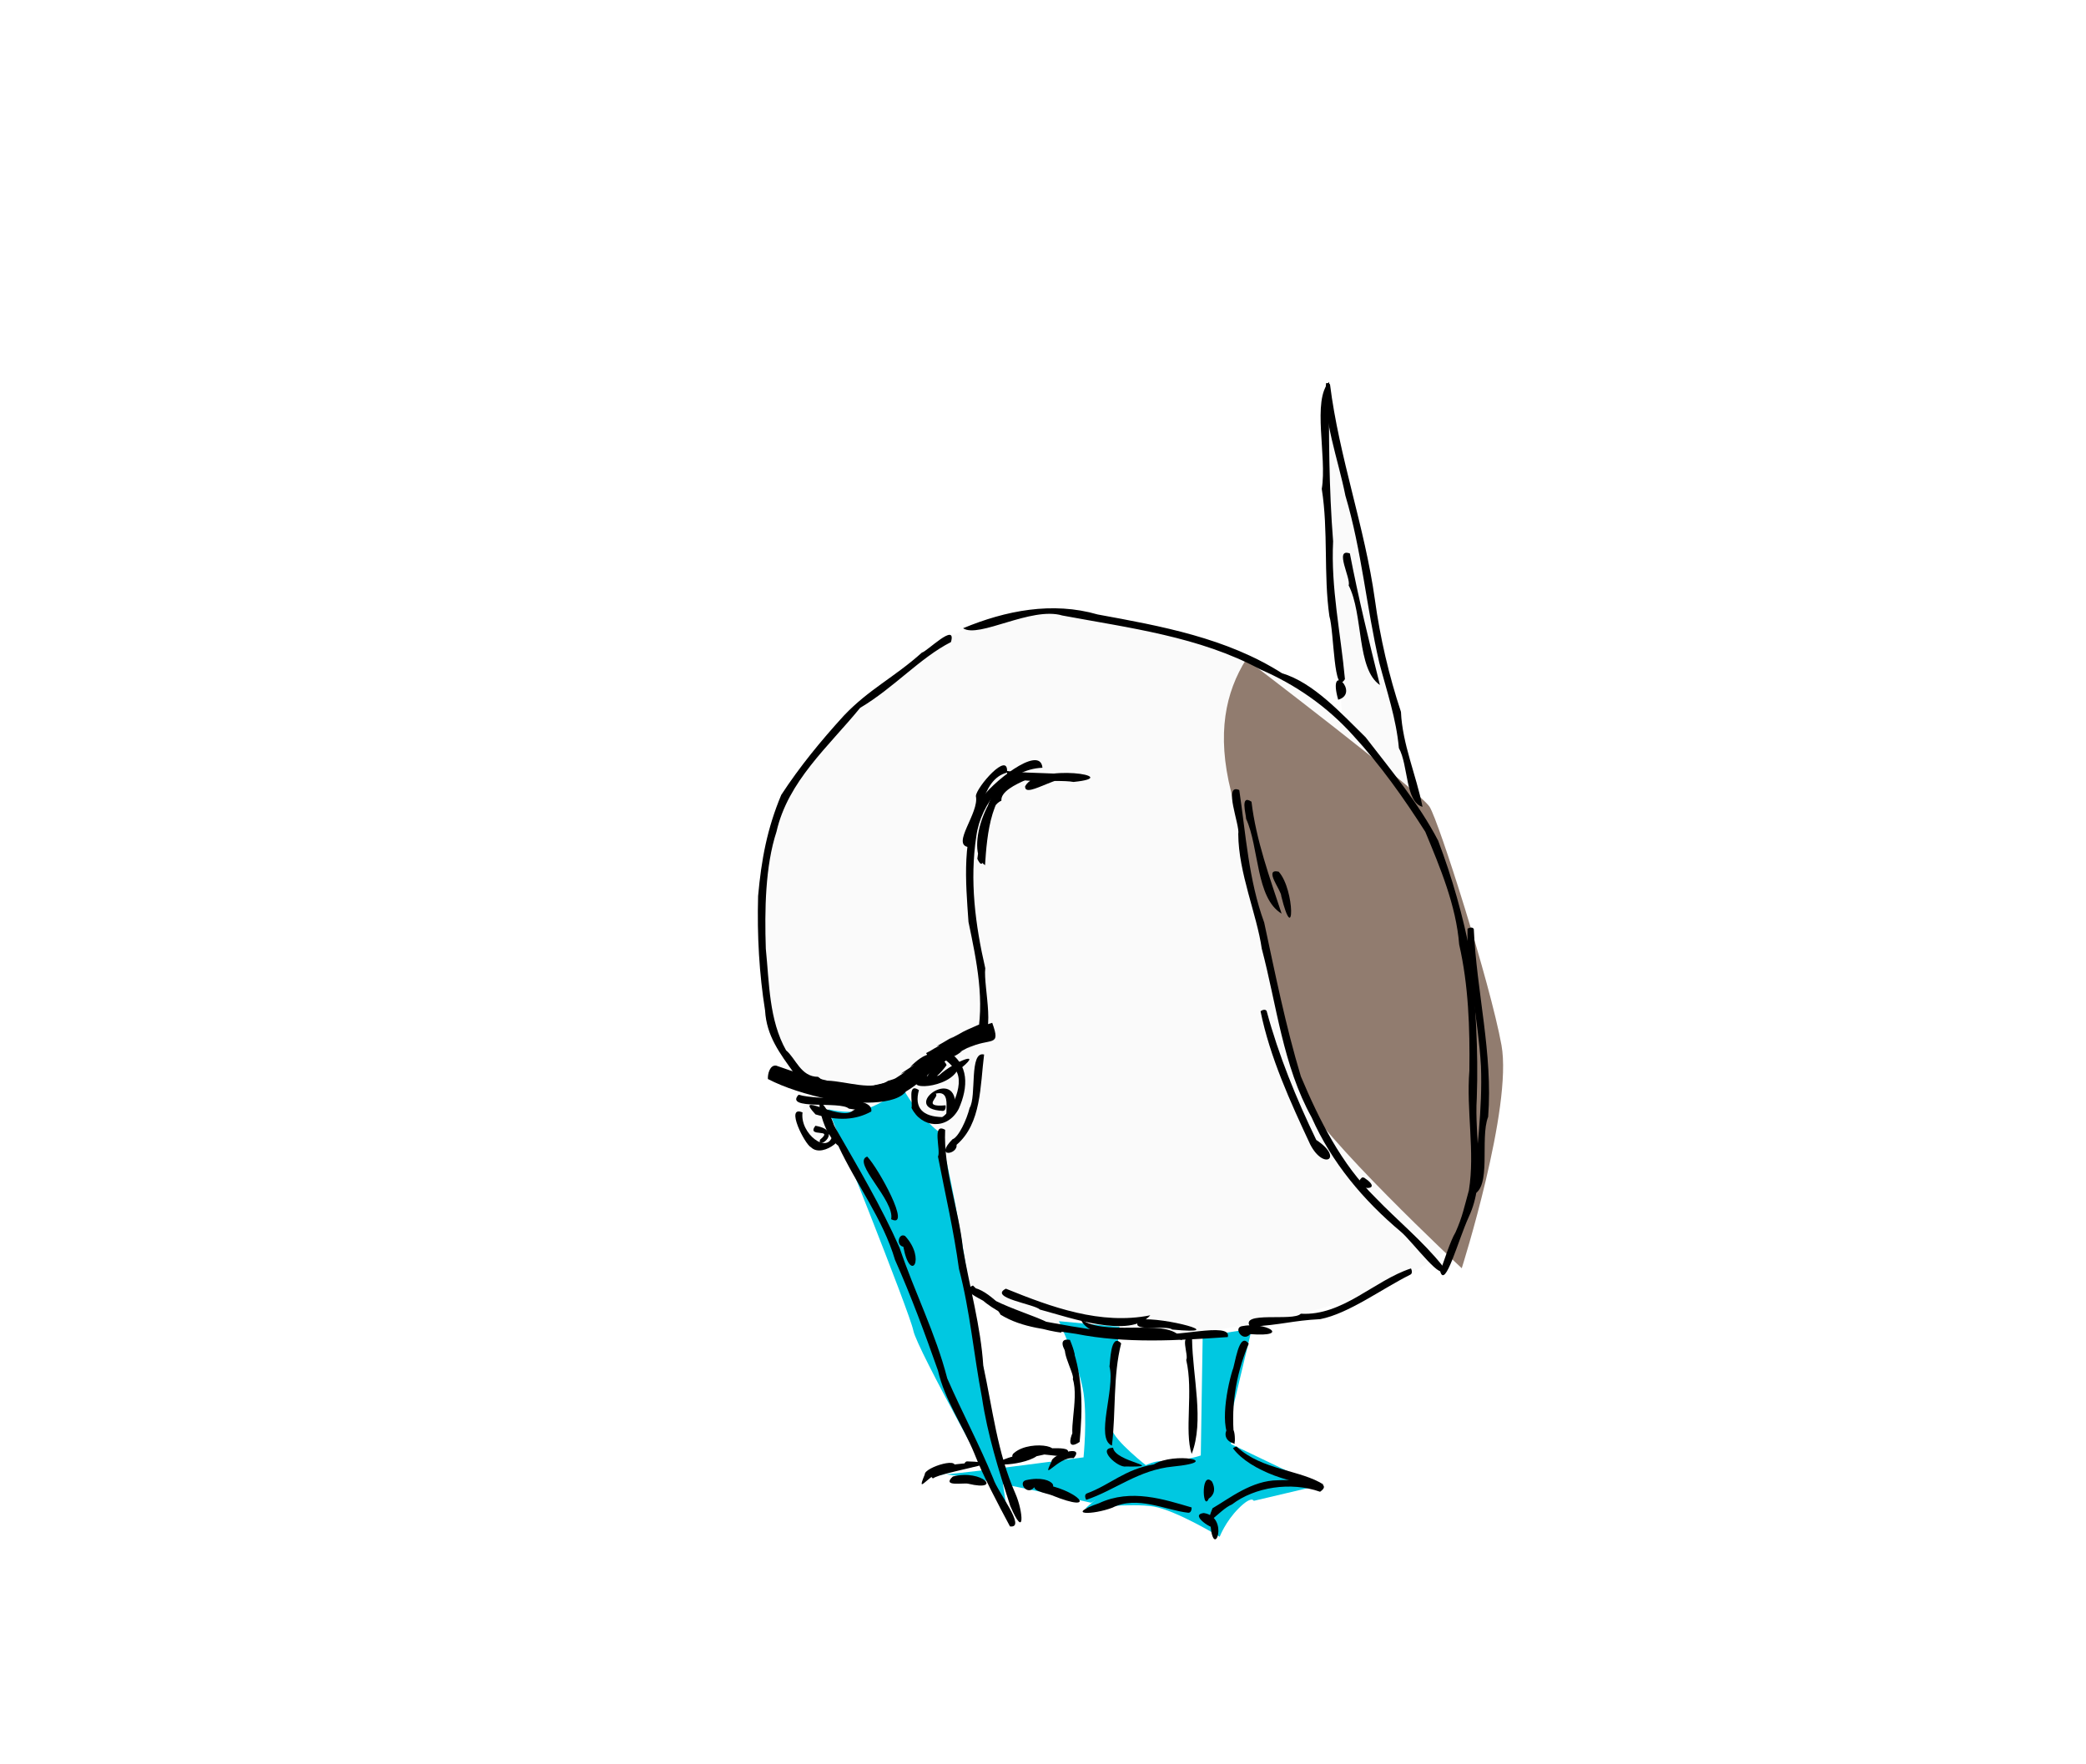
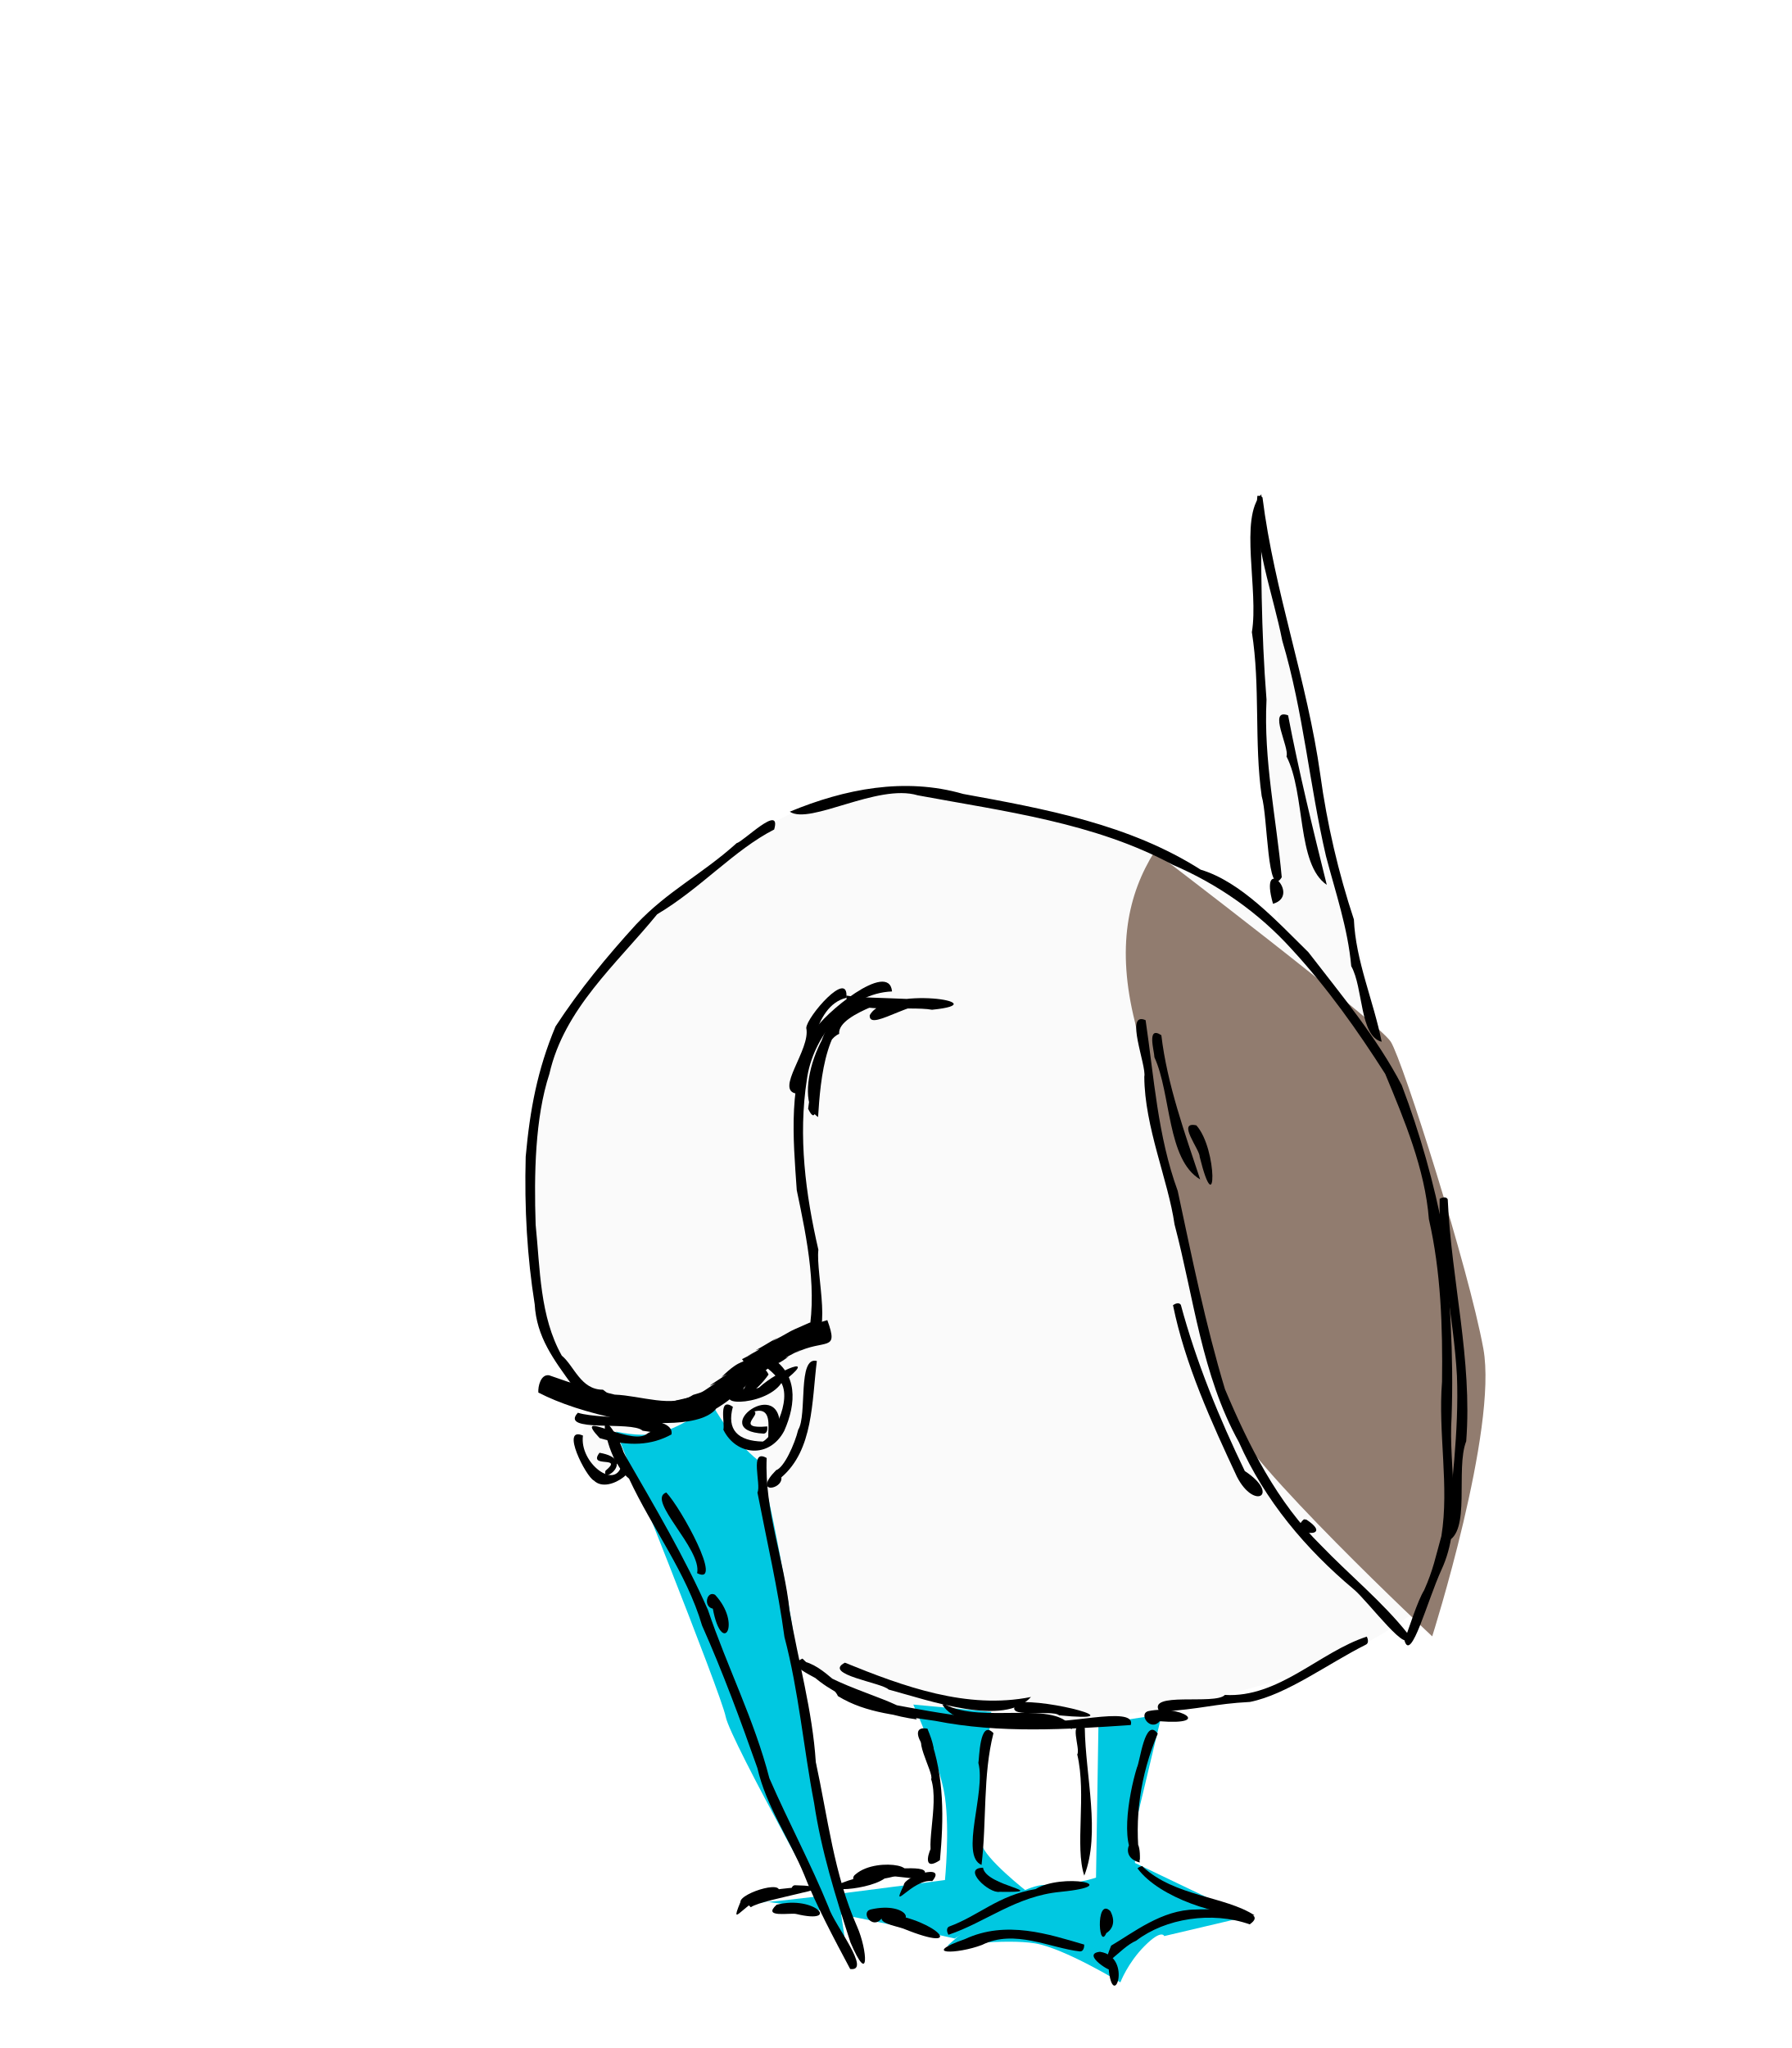
- <svg xmlns="http://www.w3.org/2000/svg" width="840" height="710" viewBox="0 0 222.25 187.854">
+ <svg xmlns="http://www.w3.org/2000/svg" width="560" height="640" viewBox="0 0 148.167 169.333">
  <g>
-     <path d="M154.143 133.218c-8.671 6.415-20.39 7.955-32.084 9.533-10.112-.034-15.433-4.06-22.087-6.975l-10.695-14.647c-4.925 1.215-4.442-1.355-3.255-4.418-1.166-3.819-2.662-3.354-3.685-7.216-2.155-8.142-4.062-19.939 7.405-32.772 7.867-7.493 15.536-12.401 22.785-11.858 12.805 1.734 23.227 5.321 30.456 11.393l-1.86-34.41 10.695 45.337z" fill="#fafafa" fill-rule="evenodd" />
-     <path d="M119.273 141.362s-1.008 9.671-.806 10.88c.201 1.209 3.828 4.03 3.828 4.03l-6.044 3.828s-15.313-3.426-16.32-3.023c-1.008.403 15.514-1.813 15.514-1.813s.403-4.03 0-6.85c-.403-2.82-2.62-7.656-2.62-7.656z" fill="#00c8e1" fill-rule="evenodd" />
-     <path d="M88.245 118.192s8.664 21.558 9.067 23.573c.402 2.015 9.47 18.133 9.872 18.939.403.806-4.03-24.177-4.433-26.797-.215-1.4-1.576-9.668-2.724-13.317-2.022-1.58-3.857-4.447-3.723-4.614-3.685 2.368-4.875 2.855-8.059 2.216zM133.376 141.563l-2.216 9.269v3.022l9.268 4.432-6.85 1.612s-.202-.604-1.612.806c-1.41 1.41-2.015 3.022-2.015 3.022s-4.634-2.82-7.052-3.223c-2.417-.403-7.253.201-7.253.201s5.44-5.037 8.06-5.037c2.619 0 4.23-.604 4.23-.604l.202-12.694z" fill="#00c8e1" fill-rule="evenodd" />
-     <path d="M131.16 84.343s6.246 28.61 7.656 32.439c1.41 3.828 16.924 18.334 16.924 18.334s5.44-17.126 4.232-23.774c-1.21-6.65-6.65-23.775-7.657-25.387-1.007-1.612-19.543-15.715-19.543-15.715-2.2 3.514-3.164 7.91-1.612 14.103z" fill="#917c6f" fill-rule="evenodd" />
+     <path d="M116.849 133.399c-8.672 6.415-20.39 7.954-32.084 9.532-10.112-.034-15.434-4.06-22.087-6.975L51.983 121.31c-4.925 1.216-4.442-1.354-3.255-4.417-1.166-3.82-2.663-3.354-3.685-7.217-2.156-8.142-4.062-19.939 7.405-32.772 7.867-7.492 15.535-12.4 22.784-11.857 12.806 1.734 23.228 5.32 30.457 11.392l-1.86-34.409 10.695 45.336z" fill="#fafafa" fill-rule="evenodd" />
+     <path d="M81.979 141.543s-1.008 9.67-.806 10.88c.201 1.208 3.828 4.029 3.828 4.029l-6.045 3.828s-15.312-3.425-16.32-3.022c-1.007.403 15.514-1.813 15.514-1.813s.403-4.03 0-6.85c-.402-2.821-2.619-7.657-2.619-7.657z" fill="#00c8e1" fill-rule="evenodd" />
+     <path d="M50.95 118.372s8.664 21.559 9.067 23.573c.403 2.015 9.47 18.134 9.873 18.94.403.805-4.03-24.178-4.433-26.797-.215-1.4-1.577-9.669-2.724-13.318-2.022-1.58-3.857-4.446-3.723-4.614-3.686 2.368-4.875 2.855-8.06 2.216zM96.082 141.744l-2.216 9.268v3.022l9.268 4.433-6.85 1.612s-.202-.605-1.612.806c-1.41 1.41-2.015 3.022-2.015 3.022s-4.634-2.821-7.052-3.224c-2.418-.403-7.253.202-7.253.202s5.44-5.037 8.06-5.037c2.618 0 4.23-.605 4.23-.605l.202-12.693z" fill="#00c8e1" fill-rule="evenodd" />
+     <path d="M93.866 84.524s6.246 28.61 7.656 32.438c1.41 3.828 16.924 18.335 16.924 18.335s5.44-17.126 4.231-23.775c-1.209-6.649-6.648-23.774-7.656-25.386-1.007-1.612-19.543-15.716-19.543-15.716-2.2 3.515-3.164 7.91-1.612 14.104z" fill="#917c6f" fill-rule="evenodd" />
    <g>
-       <path d="M101.32 68.404c-3.295 1.679-6.075 4.872-9.677 7.009-3.37 4.131-7.692 7.806-8.913 13.195-1.197 3.654-1.273 8.329-1.137 12.473.372 3.665.338 7.585 2.161 10.825 1.02.834 1.563 2.828 3.403 2.816 2.056 1.68 4.356 1.504 6.076.886 1.838-.419 1.522-.3 3.387-1.255 1.633-.653 3.483-2.318 5.25-3.438 1.79-.695 2.184.62-.123.872-1.393 1.21-3.693 2.772-5.653 3.625-.966.612-3.405 1.143-5.3 1.356-2.465.134-4.408-1.635-6.13-2.352-1.605-2.22-2.993-4.047-3.15-6.757-.62-3.893-.857-7.904-.743-12.205.352-3.886.957-7.16 2.466-10.767 1.961-3.003 4.208-5.742 6.66-8.432 2.679-2.83 5.387-4.087 8.329-6.732.502-.078 3.72-3.33 3.094-1.12zM102.606 66.933c4.537-1.885 9.52-2.866 14.346-1.468 6.785 1.24 13.74 2.505 19.64 6.262 3.335.996 6.294 4.261 8.905 6.821 2.764 3.587 5.652 7.032 7.727 11.007a73.773 73.773 0 0 1 3.464 12.23c.51 5.018.834 10.081.655 15.19-.278 4.266 1.006 8.68-.847 12.656-1.166 2.55-2.515 7.716-3.052 5.821.406-1.094 1.079-3.257 1.629-4.155.753-1.683.944-2.753 1.427-4.477.664-4.12-.288-8.478.052-12.764.06-4.545-.092-9.09-1.087-13.432-.322-4.14-2.031-8.21-3.61-12.008-2.255-3.536-4.751-7.083-7.724-10.303-2.749-3.044-6.098-5.377-9.857-6.997-6.468-3.493-13.965-4.41-21.085-5.739-3.321-.998-8.902 2.476-10.583 1.354z" />
-       <path d="M132.037 84.17c.7 4.735.996 9.578 2.655 14.116 1.184 5.508 2.289 11.026 3.909 16.397 1.97 4.673 4.31 9.345 7.948 12.917 2.34 2.433 5.066 4.65 7.162 7.285.359 2.232-3.291-2.687-4.44-3.642-3.984-3.337-7.39-7.37-9.524-12.193-3.071-5.542-3.711-11.922-5.316-17.99-.52-3.634-2.48-8.056-2.502-12.22.206-.882-1.68-5.456.108-4.67z" />
-       <path d="M133.339 85.413c.472 4.058 1.986 8.23 3.21 11.924-2.757-1.644-2.39-7.063-3.782-10.099-.006-.502-.67-2.651.572-1.825z" />
-       <path d="M136.236 92.866c1.771 1.984 1.667 8.242.276 2.608.017-.619-1.946-2.977-.276-2.608zM134.952 107.71c1.28 4.746 3.16 9.334 5.289 13.741 2.949 1.928.805 3.3-.65.468-2.125-4.55-4.292-9.286-5.288-14.186.17-.123.5-.261.65-.023zM145.334 125.465c2.52 1.664-1.732 1.266-.203-.026zM157.024 98.981c.297 6.706 2.046 13.253 1.529 20.002-.914 2.313.44 7.588-1.65 8.314.414-4.493 1.058-9.085.883-13.707-.27-4.918-1.543-10.404-1.43-14.65.186-.108.538-.219.668.041zM141.615 40.683c-.055 5.678-.023 11.36.42 16.986-.245 5.005.809 9.764 1.26 14.684-1.213 1.97-1.145-5.03-1.657-6.707-.635-4.443-.1-9.074-.813-13.559.581-3.427-1.069-9.454.79-11.404z" />
-       <path d="M141.704 40.949c.97 7.77 3.706 15.203 4.781 22.927a66.65 66.65 0 0 0 2.779 11.969c.14 3.424 1.632 6.75 2.296 10.11-1.838-.473-1.506-4.46-2.517-6.251-.278-3.132-1.294-6.072-2.091-9.111-1.373-5.905-1.867-11.938-3.609-17.789-.77-3.9-2.456-8.282-2.06-11.99h.27l.15.135zM143.82 58.964c.902 4.705 2.06 9.44 3.2 14.016-2.505-1.708-1.743-7.523-3.333-10.622.28-.7-1.586-4.009.134-3.394zM111.068 81.795c-3.654.141-6.572 3.771-7.044 7.279-.732 4.713-.113 9.47.95 14.078-.234 2.04 1.365 7.715-.942 7.682.943-4.09.02-8.48-.845-12.608-.3-4.331-.763-9.095 1.384-13.098.783-1.462 6.25-5.964 6.497-3.333z" />
-       <path d="M108.982 83.209c-3.42.426-3.833 5.856-4.032 8.968-2.277-1.487.375-9.449 4.334-9.66 3.684-.283-2.772.878-2.591 2.786-2.382 1.001-1.293 8.818-2.565 6.193.481-3.351.909-8.974 5.08-9.022.264.173.088.743-.226.735z" />
-       <path d="M109.221 83.766c1.347-2.526 10.824-1.024 5.152-.458-1.842-.347-7.257.435-7.093-1.172 1.977.351 9.003.074 8.097.983-1.698-1.455-6.253 2.219-6.156.647zM82.7 113.53c2.237.794 3.072 1.035 5.43 1.599 2.18.083 4.801 1.141 6.485.022.93-.282.562-.114 1.886-.994-1.81.955 2.142-1.426.457-.467 1.69-1.705 2.04-1.064 1.7-1.493l.93-.476c-1.529.708 1.434-.72.167-.24.757-.394 2.589-1.557 1.404-.771 1.945-.99.767-.525 3.096-1.531 3.022-.3-1.845.755 1.46-.21.984 2.71-.167 1.487-2.653 2.714 1.612-.86-1.702.814-.544.3-1.498 1.109-.558.023-2.127 1.318.493-.278-.56.367-.748.337.22.195-2.027 1.847-1.774 1.648.016.19-2.695 1.917-1.167.729-.988 1.953-6.04 1.495-8.06 1.176-2.772-.574-5.075-1.326-6.826-2.233-.04-.507.199-1.528.884-1.428z" />
-       <path d="M97.905 116.136c-.527 1.903.408 2.83 2.474 2.876.96-.465 2.644-3.955 1.236-5.227-1.206-1.561-4.032-2.305-.7-1.812 2.384 1.368 2.25 3.872 1.232 6.16-1.232 2.32-3.98 2.045-5.03-.1.146-.559-.458-2.737.788-1.897z" />
-       <path d="M100.458 118.356c-4.834-.238 1.718-5.122 1.318-.203-2.057 2.521.278-2.279-2.103-1.63.545.268-1.608 1.479 1.076 1.235.03.212-.003.577-.291.598zM104.85 112.347c-.423 3.348-.28 7.35-2.936 9.623.143 1.04-2.43 1.434-.432-.594.647-.205 1.53-2.125 1.826-3.346.765-1.214-.08-6.092 1.541-5.683zM88.283 120.834c-1.324-2.625-1.072-4.295.733-.652 2.409 4.193 4.882 8.345 6.826 12.75 1.585 4.701 3.84 9.102 5.082 13.922 1.582 3.633 3.435 7.07 4.905 10.68.444 1.412 3.601 5.32 1.777 5.088-1.281-2.402-2.87-5.381-3.806-7.794-1.217-2.949-3.152-5.684-3.865-8.813-1.401-3.967-2.85-7.913-4.578-11.793-1.292-4.377-4.131-8.039-6.043-12.151-1.764-1.33-3.044-7.227-.816-3.126.185.483 1.142 2.44-.215 1.89z" />
-       <path d="M100.7 120.37c-.196 4.328 1.449 8.4 1.892 12.623.712 4.147 1.905 8.321 2.17 12.518.99 4.55 1.498 9.275 3.42 13.61.85 1.931 1.056 5.055-.551 1.307-1.232-3.781-2.419-7.593-3.009-11.53-.877-4.559-1.263-9.217-2.453-13.728-.539-3.991-1.457-7.94-2.234-11.95.339-.616-.709-3.695.765-2.85zM85.505 118.515c-.306 2.275 2.72 4.559 3.198 2.408 2.133-.277-.97 2.609-2.295 1.308-.652-.299-2.805-4.536-.903-3.716zM85.084 116.629c2.212.669 8.056.007 7.745 1.79-1.637.897-3.484 1.035-5.94.308-2.357-2.516 2.393.58 3.826-.294 1.152-.932 3.413.286-.276-.32-.878-.844-6.91.202-5.355-1.484zM150.245 135.807c-3.107 1.556-6.532 4.127-9.577 4.733-2.999.155-3.982.597-7.479.813-1.125-1.728 4.605-.527 5.403-1.393 4.457.26 7.833-3.556 11.74-4.822.097.195.182.556-.087.67z" />
-       <path d="M130.812 142.448c-5.36.37-10.871.711-16.167-.342-2.95-.456-5.682-.587-8.054-2.05-.576-1.41-4.803-2.29-2.93-3.1 2.359 2.47 8.407 3.361 9.456 5.029-3.283-.419-8.291-2.423-9.612-4.836 2.046.263 3.518 2.88 5.354 3.186 4.653.828 9.382 1.936 14.228 1.654 1.533.708 8.221-1.287 7.725.46z" />
-       <path d="M115.426 140.723c2.956 1.702 9.492-.469 10.531 2.066-3.262-1.335-9.106.613-10.732-2.038l.2-.028z" />
-       <path d="M107.167 137.294c4.837 1.963 10.103 3.897 15.39 2.836-2.208 2.498-8.373.303-11.776-.615-.5-.563-5.5-1.244-3.614-2.221z" />
-       <path d="M121.466 140.592c2.417-.324 9.913 1.68 3.416 1.055-.534-.528-4.873.397-3.416-1.055zM132.277 141.296c2.591-.539 5.374 1.187.925.84-.78.903-1.806-.634-.925-.84zM131.8 154.164c2.67 2.482 6.792 2.423 9.248 4.02-2.914.147-7.87-1.46-9.66-3.856-.127-.022.412-.323.413-.164z" />
-       <path d="M140.646 158.93c-3.127-1.106-6.979-.497-9.387 1.35-1.38.558-3.23 3.25-2.072.409 1.837-1.075 4.196-2.972 6.974-2.985.644-.043 6.478-.159 4.485 1.226zM126.612 161.168c-2.469-.273-5.412-1.877-8.098-.54-2.08.79-5.132.82-1.42-.478 3.414-1.593 6.958-.397 9.867.453.008.214-.061.573-.35.565zM115.785 159.113c2.498-.915 4.049-2.585 7.156-3.099 2.143-1.341 7.567-.322 2.056.228-3.687.345-6.199 2.526-9.268 3.55-.108-.192-.21-.551.056-.679zM127.008 142.693c.05 3.937 1.324 8.729-.043 12.206-.804-2.408.206-6.68-.581-10.02.3-.474-.81-2.947.624-2.186z" />
-       <path d="M128.262 161.198c2.773.416 1.048 5.122.713 1.333.655.635-2.43-1.147-.713-1.333zM129.128 157.843c1.044 2.024-1.973 2.373-.22 1.477-.735 2.398-1.084-2.78.22-1.477zM119.455 143.12c-.886 3.468-.552 7.27-.986 10.893-1.818-.762.37-6.01-.262-8.432.078-.28.088-3.69 1.248-2.46zM118.592 154.246c.22 1.545 5.818 2.054 1.372 1.994-.885.168-3.16-1.974-1.372-1.994zM113.368 155.214c-1.25-.256-6.867-.47-2.373-1.107-.607.575 4.24-.448 2.373 1.107z" />
-       <path d="M108.837 154.587c4.583-1.811-1.156 2.576 0 0zM101.464 156.642c-2-.56-4.096 3.241-2.935.444-.067-.769 4.296-2.093 2.935-.444zM101.522 157.306c3.178-.81 5.35 1.66 1.623.766-.504-.118-2.858.358-1.623-.766zM110.705 158.055c4.125.532 6.632 3.39 1.295 1.226-.475-.185-2.791-.577-1.295-1.226zM114.394 155.35c-1.658-.197-3.507 2.709-2.36.357-.002-.77 3.644-1.871 2.36-.357zM86.875 119.938c3.118.54.115 2.677.497 1.482 1.562-1.287-1.509-.156-.497-1.482zM92.396 123.221c1.195 1.241 4.793 7.783 2.55 6.673.43-1.985-4.247-6.087-2.55-6.673zM96.43 131.68c2.255 2.43.564 5.147-.184 1.147-.82-.16-.5-1.517.185-1.147zM100.853 113.471c-2.084 2.964-4.982 2.495-.787 1.081 1.534-1.438 5.189-2.919 1.847-.376-1.39 2.053-6.65 1.933-3.087.367-.424 1.104 1.249-2.885 2.027-1.072zM107.29 82.315c-2.85.717-2.87 5.297-4.103 7.932-1.87-.261 1.17-3.648.787-5.431.028-.915 3.535-4.955 3.316-2.5z" />
-       <path d="M103.033 155.695c4.927.12-2.51 1.035-3.644 1.818-2.138-1.806 9.496-2.077 3.48-1.054-.282-.152-.153-.748.164-.764zM108.048 154.793c1.86-1.607 6.647-.424 2.4.348-1.61 1.134-6.749 1.227-2.285-.049 3.263-1.399 5.247-.37.852.117-.414 1.066-1.632.045-.967-.416zM109.28 157.704c3.237-.761 4.145 1.635.91.754-.734.93-1.747-.505-.91-.754zM133.041 143.157c-1.452 3.466-1.95 6.986-1.487 10.658-2.27-.565.136-3.568.01-.206-1.748-.575-.962-5.32-.244-7.644.253-.451.662-4.228 1.721-2.808zM114.206 143.463c1.195 3.304 1.14 6.74.823 10.158-2.529 1.703.684-4.381-.35-.083-1.11-.247.339-4.451-.38-6.619.29-.46-1.96-4.101-.093-3.456z" />
-       <path d="M113.994 142.75c1.954 4.727-2.504-.468 0 0zM142.575 74.548c-1.218-4.294 2.418-.7 0 0z" />
+       <path d="M64.026 68.584c-3.295 1.68-6.076 4.873-9.677 7.01-3.37 4.13-7.692 7.806-8.913 13.194-1.197 3.654-1.273 8.33-1.137 12.473.372 3.666.338 7.586 2.161 10.826 1.019.834 1.563 2.828 3.403 2.815 2.056 1.68 4.356 1.504 6.075.887 1.839-.42 1.523-.3 3.388-1.255 1.633-.654 3.483-2.319 5.249-3.439 1.791-.694 2.185.62-.122.873-1.393 1.21-3.693 2.771-5.654 3.625-.965.611-3.404 1.142-5.3 1.356-2.465.134-4.407-1.635-6.129-2.353-1.605-2.219-2.994-4.047-3.15-6.757-.62-3.892-.857-7.904-.744-12.205.353-3.885.958-7.16 2.467-10.766 1.961-3.003 4.207-5.743 6.66-8.432 2.678-2.83 5.387-4.087 8.329-6.732.502-.078 3.72-3.33 3.094-1.12zM65.312 67.114c4.537-1.885 9.52-2.866 14.346-1.469 6.785 1.24 13.74 2.506 19.64 6.262 3.334.997 6.293 4.262 8.905 6.822 2.764 3.587 5.652 7.031 7.727 11.007a73.773 73.773 0 0 1 3.463 12.229c.512 5.018.835 10.082.656 15.19-.279 4.266 1.005 8.68-.847 12.657-1.166 2.55-2.515 7.716-3.052 5.82.405-1.093 1.079-3.257 1.629-4.154.753-1.683.944-2.754 1.427-4.477.664-4.12-.288-8.479.052-12.765.06-4.544-.092-9.09-1.087-13.432-.322-4.139-2.031-8.21-3.61-12.008-2.255-3.536-4.752-7.082-7.724-10.302-2.75-3.044-6.098-5.378-9.857-6.998-6.468-3.492-13.965-4.41-21.085-5.738-3.321-.999-8.902 2.476-10.583 1.354z" />
+       <path d="M94.743 84.35c.7 4.736.996 9.579 2.655 14.116 1.183 5.508 2.288 11.026 3.909 16.397 1.97 4.674 4.31 9.346 7.948 12.918 2.34 2.433 5.066 4.65 7.162 7.285.358 2.231-3.291-2.687-4.441-3.642-3.984-3.337-7.39-7.37-9.523-12.194-3.072-5.542-3.712-11.921-5.316-17.99-.52-3.634-2.48-8.056-2.502-12.22.206-.882-1.68-5.455.108-4.67z" />
+       <path d="M96.045 85.594c.472 4.057 1.986 8.23 3.21 11.923-2.758-1.644-2.39-7.063-3.782-10.098-.006-.502-.67-2.651.572-1.825z" />
+       <path d="M98.942 93.047c1.771 1.984 1.667 8.241.276 2.607.017-.618-1.947-2.977-.276-2.607zM97.658 107.89c1.28 4.746 3.16 9.335 5.289 13.741 2.949 1.929.805 3.3-.65.469-2.125-4.551-4.292-9.286-5.288-14.186.17-.123.5-.262.65-.023zM108.04 125.645c2.52 1.664-1.733 1.267-.203-.026zM119.73 99.162c.297 6.706 2.046 13.252 1.528 20.001-.913 2.314.44 7.588-1.648 8.314.413-4.493 1.057-9.085.882-13.706-.27-4.918-1.543-10.405-1.43-14.65.186-.109.538-.22.668.04zM104.32 40.864c-.054 5.678-.022 11.36.422 16.985-.247 5.006.807 9.765 1.26 14.685-1.214 1.97-1.146-5.03-1.658-6.708-.635-4.442-.1-9.073-.813-13.558.581-3.427-1.069-9.455.79-11.404z" />
+       <path d="M104.41 41.13c.97 7.77 3.705 15.203 4.781 22.927a66.65 66.65 0 0 0 2.778 11.968c.141 3.424 1.633 6.75 2.297 10.111-1.839-.474-1.506-4.461-2.517-6.252-.278-3.131-1.294-6.071-2.092-9.11-1.372-5.905-1.866-11.938-3.608-17.789-.77-3.9-2.457-8.283-2.061-11.99h.27l.151.134zM106.527 59.144c.9 4.705 2.06 9.441 3.199 14.017-2.505-1.709-1.743-7.524-3.333-10.623.28-.699-1.586-4.008.134-3.394zM73.773 81.975c-3.653.142-6.571 3.772-7.044 7.28-.73 4.713-.112 9.47.951 14.077-.235 2.041 1.364 7.716-.942 7.682.942-4.09.019-8.48-.845-12.608-.3-4.33-.763-9.094 1.384-13.098.783-1.461 6.25-5.963 6.496-3.333z" />
+       <path d="M71.688 83.39c-3.42.425-3.833 5.856-4.032 8.968-2.277-1.487.375-9.45 4.334-9.66 3.684-.283-2.772.878-2.591 2.786-2.382 1-1.293 8.818-2.566 6.192.482-3.35.91-8.973 5.081-9.021.264.173.088.743-.226.734z" />
+       <path d="M71.927 83.946c1.347-2.526 10.824-1.024 5.152-.458-1.843-.346-7.257.435-7.093-1.171 1.976.35 9.003.073 8.097.982-1.698-1.455-6.253 2.22-6.156.647zM45.406 113.71c2.237.794 3.071 1.036 5.43 1.6 2.18.082 4.801 1.14 6.485.021.93-.282.562-.114 1.885-.994-1.81.956 2.143-1.426.458-.466 1.69-1.705 2.04-1.065 1.699-1.493l.93-.477c-1.528.709 1.434-.719.168-.24.757-.394 2.588-1.556 1.404-.77 1.945-.99.767-.526 3.096-1.532 3.022-.299-1.846.756 1.46-.21.984 2.711-.167 1.487-2.653 2.714 1.612-.859-1.702.814-.544.3-1.498 1.11-.558.023-2.127 1.318.493-.278-.56.368-.748.338.22.194-2.027 1.846-1.774 1.647.016.191-2.695 1.917-1.167.73-.988 1.953-6.04 1.495-8.06 1.175-2.772-.574-5.075-1.325-6.826-2.233-.04-.506.198-1.528.884-1.427z" />
+       <path d="M60.61 116.316c-.526 1.903.41 2.83 2.475 2.876.96-.464 2.644-3.955 1.236-5.226-1.206-1.562-4.032-2.305-.7-1.813 2.384 1.369 2.25 3.873 1.232 6.16-1.233 2.32-3.98 2.045-5.03-.1.146-.558-.458-2.736.787-1.897z" />
+       <path d="M63.163 118.536c-4.834-.237 1.719-5.122 1.32-.202-2.059 2.52.277-2.28-2.104-1.63.545.267-1.608 1.478 1.076 1.235.03.212-.004.576-.292.597zM67.555 112.528c-.422 3.347-.279 7.35-2.935 9.622.142 1.04-2.43 1.434-.432-.594.647-.204 1.53-2.125 1.826-3.345.765-1.215-.08-6.093 1.541-5.683zM50.99 121.015c-1.325-2.626-1.074-4.296.731-.653 2.41 4.193 4.883 8.346 6.827 12.75 1.585 4.702 3.84 9.102 5.082 13.923 1.582 3.633 3.435 7.07 4.905 10.68.444 1.412 3.601 5.319 1.776 5.087-1.28-2.402-2.87-5.38-3.805-7.794-1.217-2.948-3.152-5.684-3.866-8.813-1.4-3.967-2.85-7.913-4.578-11.792-1.291-4.378-4.13-8.04-6.042-12.152-1.764-1.33-3.044-7.226-.816-3.125.185.482 1.142 2.44-.215 1.889z" />
+       <path d="M63.406 120.55c-.196 4.329 1.448 8.4 1.892 12.623.712 4.147 1.904 8.322 2.169 12.519.991 4.55 1.499 9.275 3.42 13.61.85 1.93 1.056 5.054-.55 1.307-1.232-3.782-2.42-7.594-3.009-11.531-.877-4.558-1.264-9.217-2.453-13.727-.539-3.992-1.458-7.94-2.234-11.95.339-.616-.71-3.695.765-2.85zM48.211 118.696c-.306 2.274 2.72 4.558 3.198 2.408 2.133-.278-.97 2.608-2.295 1.308-.652-.3-2.806-4.536-.903-3.716zM47.79 116.81c2.212.668 8.056.006 7.745 1.79-1.637.897-3.484 1.034-5.941.308-2.356-2.517 2.394.58 3.826-.294 1.152-.933 3.413.286-.276-.32-.877-.845-6.91.202-5.354-1.485zM112.95 135.988c-3.106 1.555-6.531 4.126-9.577 4.732-2.998.155-3.982.597-7.478.814-1.125-1.729 4.604-.528 5.403-1.393 4.457.26 7.833-3.556 11.74-4.822.097.195.182.556-.088.669z" />
+       <path d="M93.517 142.629c-5.359.37-10.87.711-16.166-.343-2.95-.455-5.682-.587-8.055-2.05-.575-1.41-4.802-2.29-2.929-3.099 2.359 2.47 8.407 3.361 9.456 5.028-3.283-.418-8.291-2.422-9.612-4.836 2.046.264 3.518 2.881 5.354 3.186 4.653.828 9.382 1.936 14.228 1.654 1.533.709 8.221-1.286 7.724.46z" />
+       <path d="M78.132 140.903c2.956 1.703 9.491-.468 10.531 2.067-3.263-1.335-9.106.612-10.733-2.038l.202-.029z" />
+       <path d="M69.873 137.474c4.837 1.964 10.102 3.898 15.39 2.836-2.208 2.498-8.373.304-11.776-.615-.5-.562-5.5-1.243-3.614-2.22z" />
+       <path d="M84.172 140.773c2.417-.325 9.913 1.68 3.416 1.055-.535-.529-4.874.397-3.416-1.055zM94.983 141.476c2.59-.538 5.374 1.188.925.841-.78.902-1.806-.635-.925-.84zM94.506 154.345c2.67 2.482 6.792 2.423 9.247 4.02-2.913.146-7.87-1.46-9.659-3.857-.127-.021.412-.322.412-.163z" />
+       <path d="M103.352 159.11c-3.127-1.105-6.98-.497-9.387 1.351-1.38.558-3.23 3.25-2.072.409 1.836-1.075 4.196-2.973 6.973-2.985.645-.043 6.478-.16 4.486 1.225zM89.317 161.348c-2.468-.272-5.411-1.877-8.098-.539-2.08.79-5.13.82-1.419-.478 3.413-1.593 6.958-.397 9.867.452.008.214-.061.574-.35.565zM78.491 159.294c2.497-.916 4.049-2.585 7.155-3.1 2.144-1.34 7.568-.321 2.057.229-3.687.344-6.2 2.526-9.268 3.55-.108-.193-.21-.552.056-.68zM89.714 142.874c.05 3.937 1.324 8.729-.043 12.206-.804-2.408.206-6.68-.581-10.02.3-.474-.811-2.948.624-2.186z" />
+       <path d="M90.968 161.378c2.773.416 1.048 5.122.713 1.334.655.634-2.43-1.148-.713-1.334zM91.834 158.023c1.044 2.025-1.974 2.373-.22 1.477-.735 2.398-1.084-2.779.22-1.477zM82.161 143.3c-.886 3.468-.553 7.27-.986 10.894-1.818-.763.37-6.01-.262-8.432.078-.28.088-3.69 1.248-2.461zM81.298 154.427c.22 1.545 5.817 2.054 1.371 1.993-.884.169-3.16-1.973-1.37-1.993zM76.074 155.395c-1.251-.257-6.867-.47-2.374-1.108-.606.576 4.24-.448 2.374 1.108z" />
+       <path d="M71.543 154.767c4.582-1.81-1.156 2.577 0 0zM64.17 156.823c-2-.561-4.096 3.24-2.936.444-.066-.77 4.297-2.093 2.936-.444zM64.228 157.487c3.177-.81 5.35 1.66 1.623.766-.504-.119-2.858.358-1.623-.766zM73.41 158.235c4.125.533 6.633 3.39 1.295 1.226-.474-.185-2.79-.577-1.295-1.226zM77.1 155.53c-1.658-.197-3.507 2.71-2.36.358-.002-.77 3.644-1.872 2.36-.357zM49.581 120.119c3.118.54.114 2.677.497 1.481 1.562-1.287-1.509-.156-.497-1.482zM55.102 123.402c1.195 1.241 4.792 7.783 2.55 6.672.43-1.984-4.247-6.087-2.55-6.672zM59.136 131.86c2.255 2.43.563 5.148-.184 1.148-.82-.16-.5-1.517.184-1.148zM63.56 113.652c-2.085 2.963-4.983 2.495-.788 1.08 1.534-1.438 5.189-2.919 1.847-.375-1.39 2.053-6.65 1.932-3.087.366-.425 1.105 1.249-2.885 2.027-1.071zM69.996 82.496c-2.851.716-2.87 5.297-4.103 7.931-1.87-.26 1.169-3.647.787-5.43.028-.915 3.535-4.955 3.316-2.501z" />
+       <path d="M65.738 155.876c4.927.12-2.509 1.034-3.644 1.818-2.137-1.806 9.497-2.078 3.481-1.055-.283-.151-.153-.748.163-.763zM70.754 154.974c1.86-1.607 6.647-.424 2.4.347-1.61 1.134-6.749 1.227-2.286-.048 3.263-1.4 5.248-.37.853.116-.414 1.066-1.632.046-.967-.415zM71.986 157.884c3.237-.76 4.145 1.635.91.754-.734.93-1.747-.504-.91-.754zM95.747 143.338c-1.452 3.466-1.95 6.985-1.487 10.657-2.27-.565.136-3.568.01-.206-1.748-.575-.963-5.32-.244-7.643.253-.452.662-4.229 1.721-2.808zM76.911 143.643c1.196 3.304 1.141 6.74.824 10.159-2.53 1.703.684-4.382-.35-.084-1.11-.246.339-4.45-.38-6.618.29-.46-1.96-4.102-.094-3.457z" />
+       <path d="M76.7 142.93c1.953 4.728-2.504-.468 0 0zM105.28 74.728c-1.217-4.294 2.42-.7 0 .001z" />
    </g>
  </g>
</svg>
